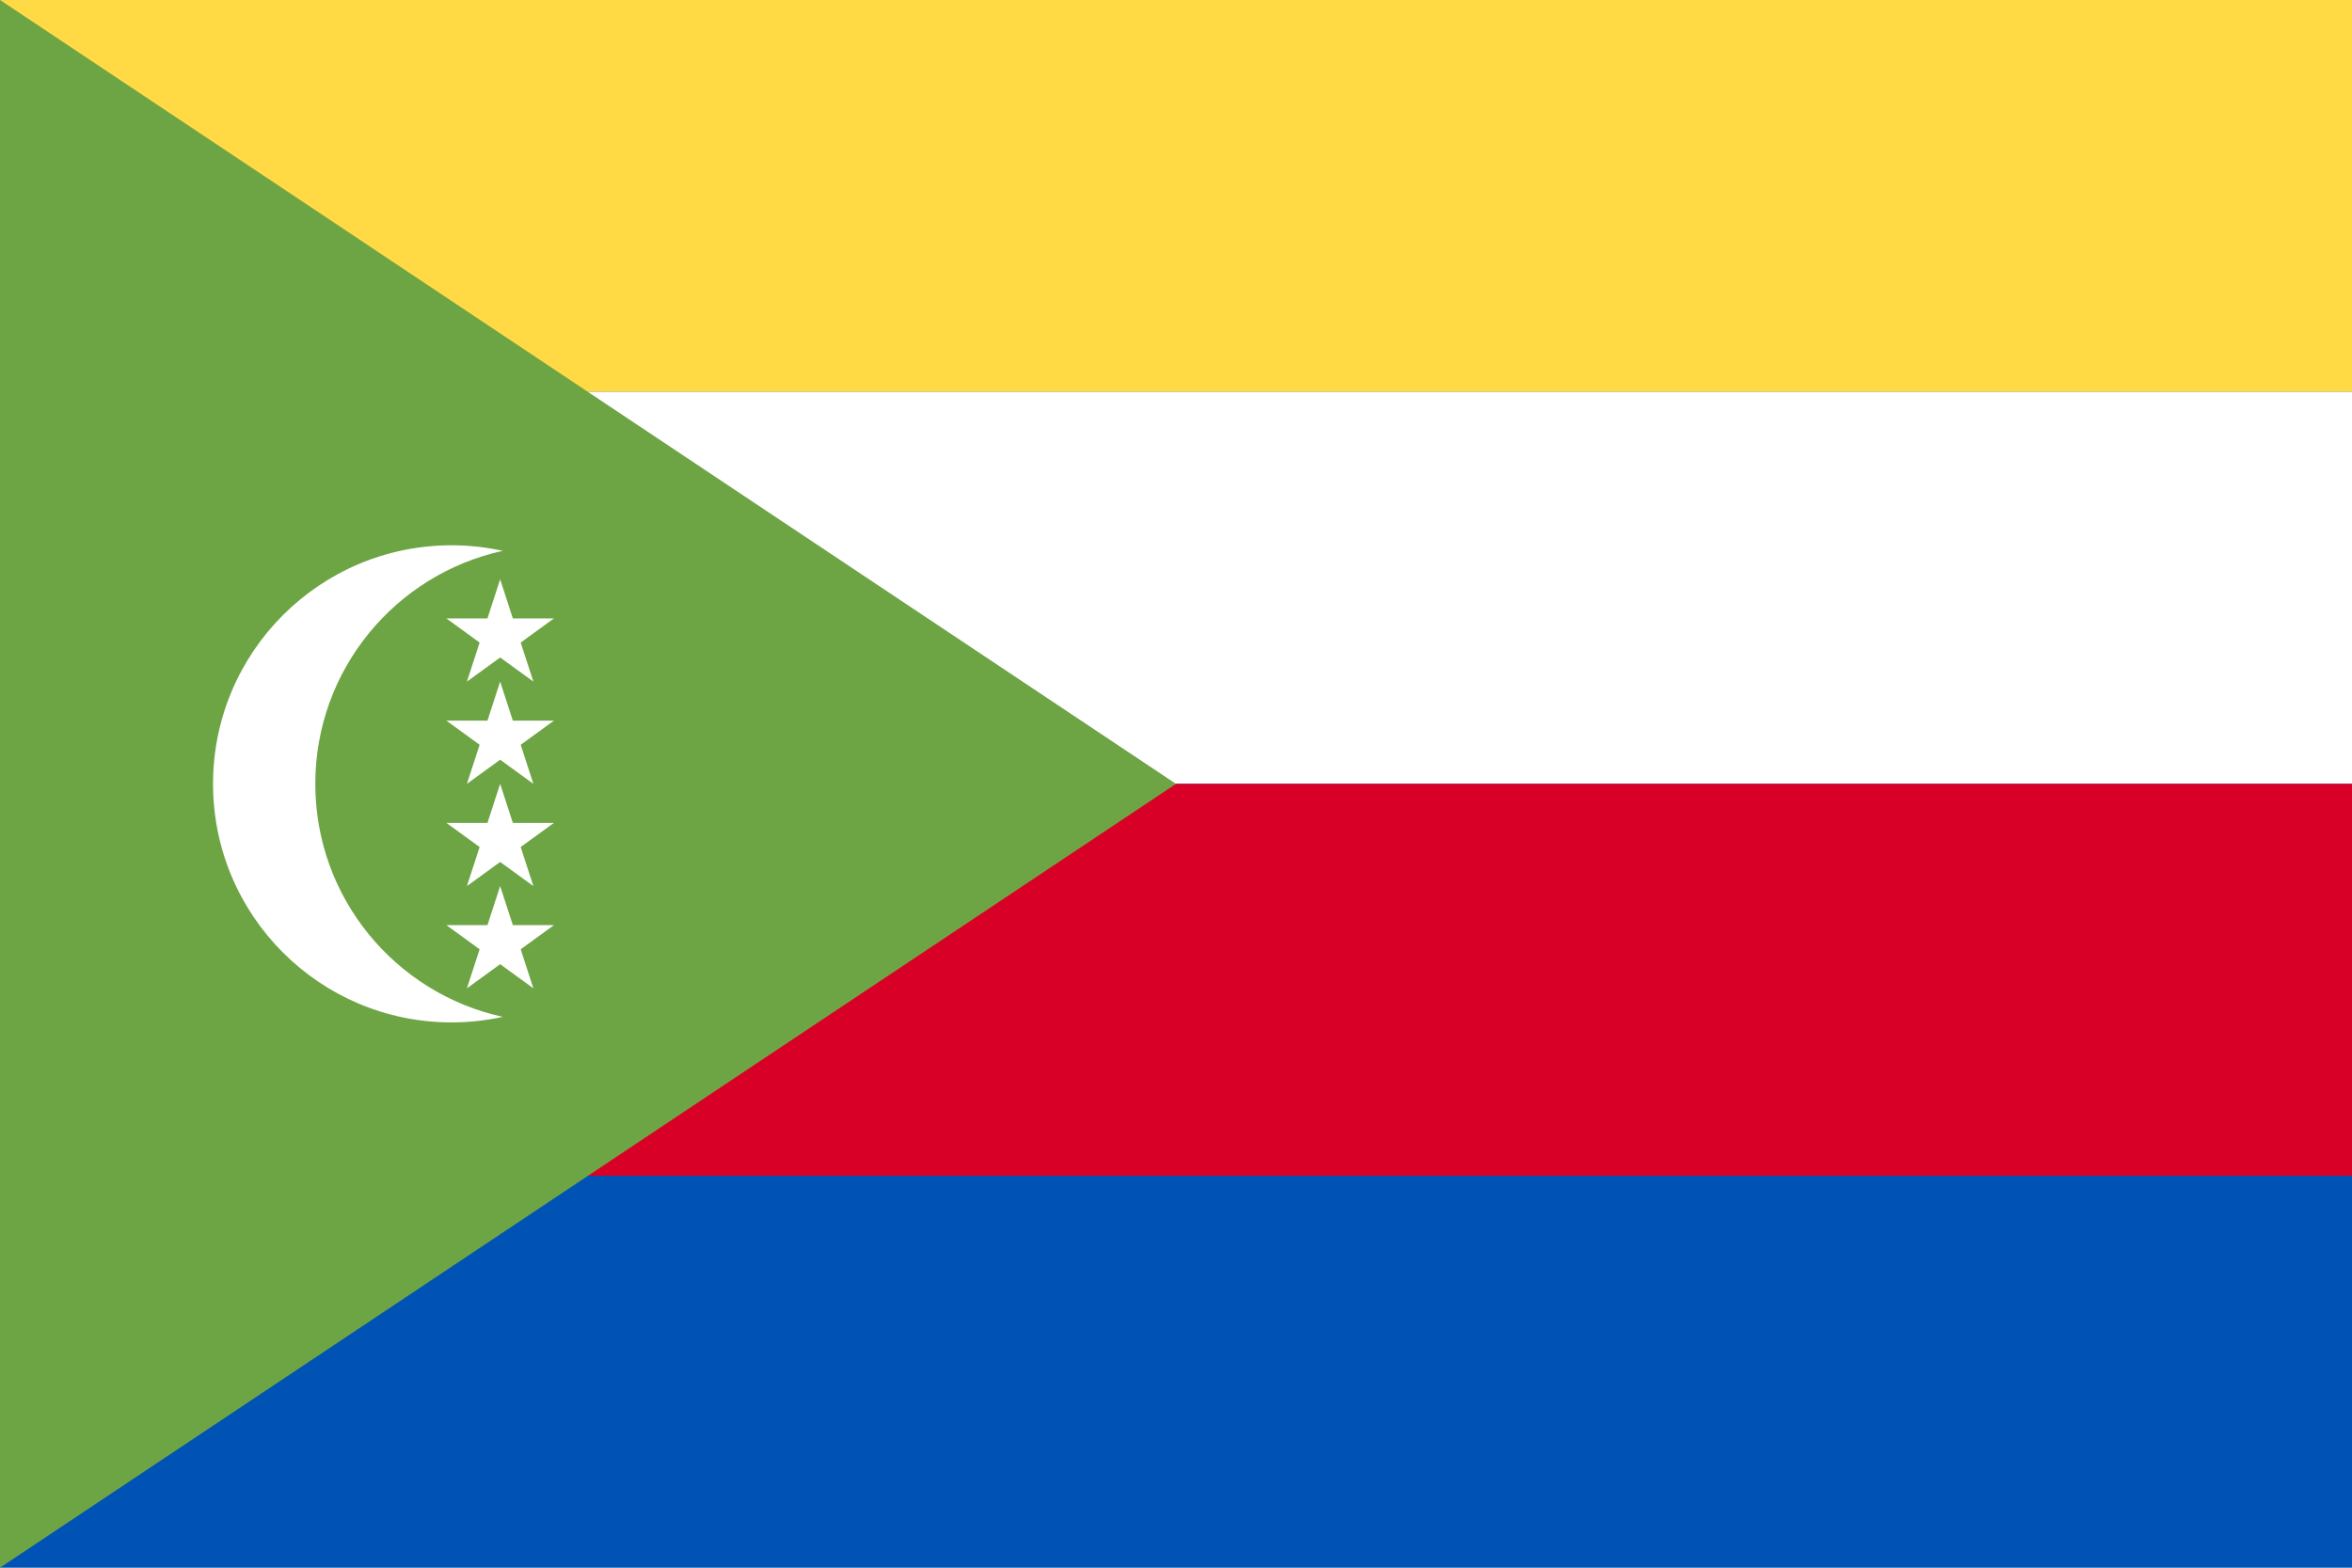
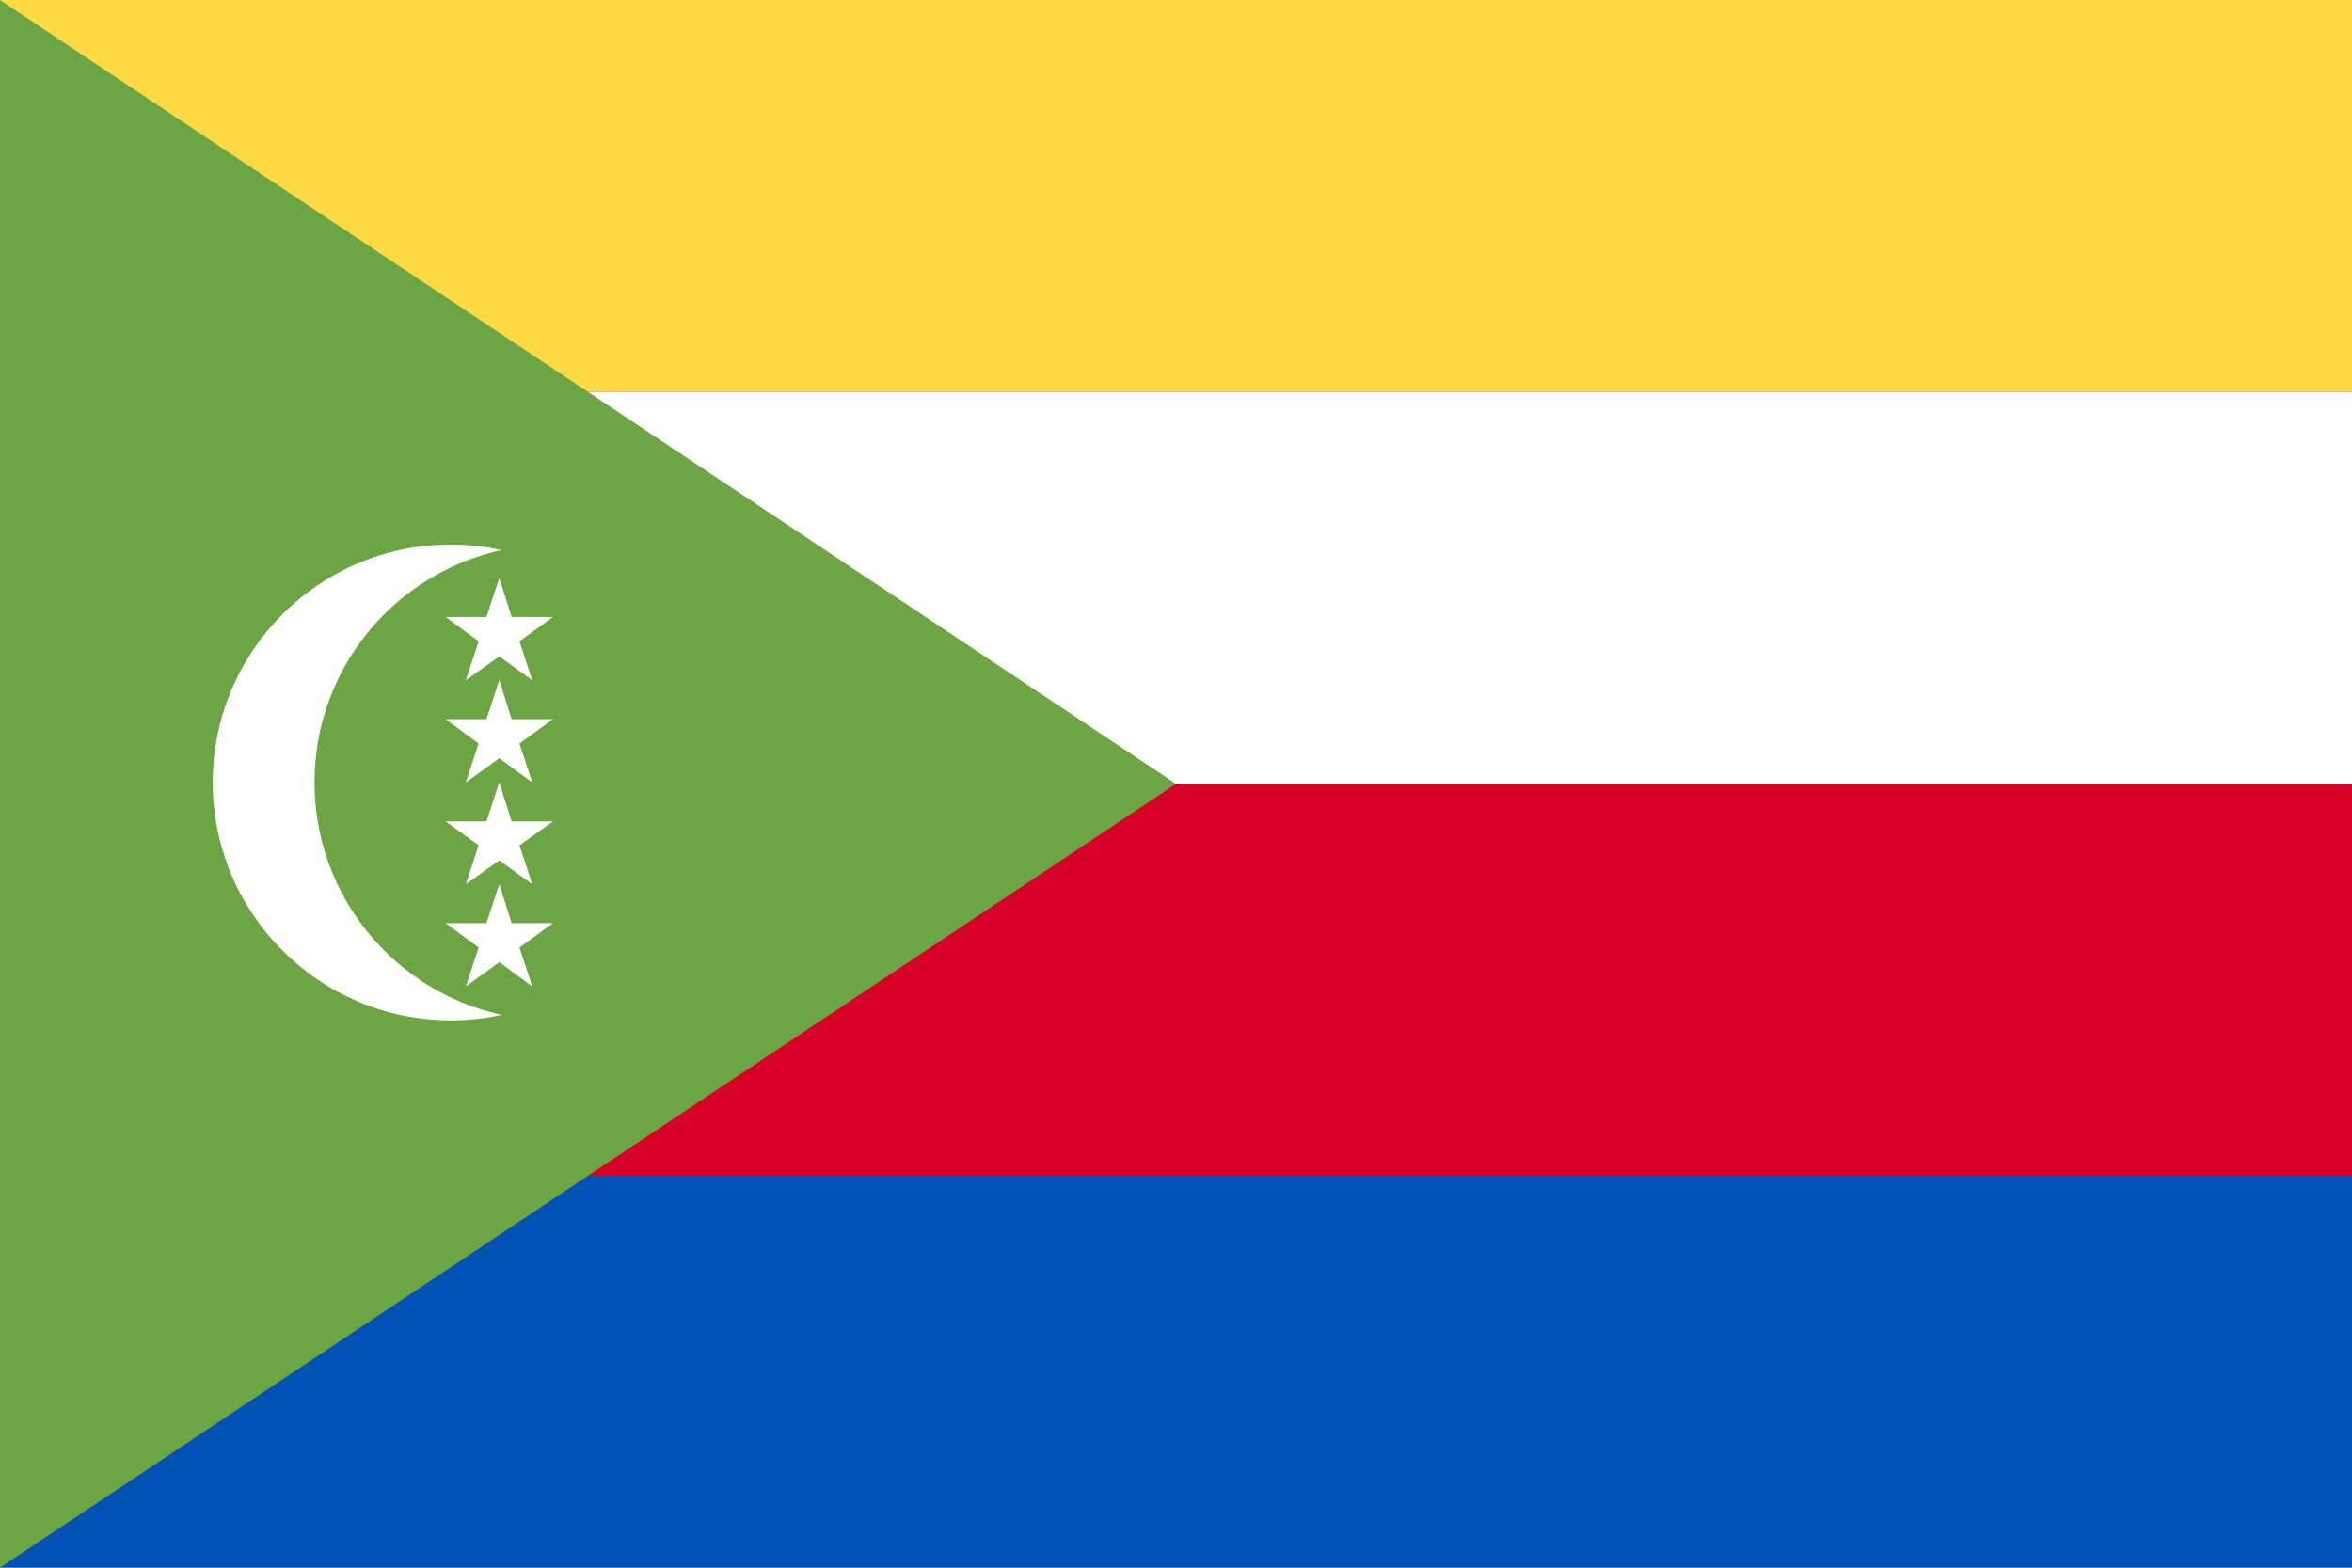
- <svg xmlns="http://www.w3.org/2000/svg" viewBox="0 85.333 512 341.333">
-   <path fill="#0052B4" d="M0 85.337h512v341.326H0z" />
-   <path fill="#FFDA44" d="M0 85.337h512v85.337H0z" />
-   <path fill="#FFF" d="M0 170.663h512V256H0z" />
-   <path fill="#D80027" d="M0 256h512v85.337H0z" />
-   <path fill="#6DA544" d="M256 256.006 0 426.668V85.331z" />
+ <svg xmlns="http://www.w3.org/2000/svg" viewBox="0 0 513 342">
+   <path fill="#0052B4" d="M0 0h513v342H0z" />
+   <path fill="#FFDA44" d="M0 0h513v85.5H0z" />
+   <path fill="#FFF" d="M0 85.5h513V171H0z" />
+   <path fill="#D80027" d="M0 171h513v85.5H0z" />
+   <path fill="#6DA544" d="M256.5 171 0 342V0z" />
  <g fill="#FFF">
-     <path d="M68.638 256c0-24.865 17.476-45.638 40.812-50.734a52.059 52.059 0 0 0-11.13-1.208c-28.688 0-51.942 23.255-51.942 51.942s23.255 51.942 51.942 51.942c3.822 0 7.543-.425 11.13-1.208-23.337-5.096-40.812-25.869-40.812-50.734z" />
-     <path d="m108.877 211.478 2.762 8.503h8.94l-7.232 5.256 2.762 8.502-7.232-5.255-7.234 5.255 2.764-8.502-7.234-5.256h8.94zM108.877 233.739l2.762 8.503h8.94l-7.232 5.255 2.762 8.503-7.232-5.255-7.234 5.255 2.764-8.503-7.234-5.255h8.94zM108.877 256l2.762 8.503h8.94l-7.232 5.255 2.762 8.503-7.232-5.255-7.234 5.255 2.764-8.503-7.234-5.255h8.94zM108.877 278.261l2.762 8.502h8.94l-7.232 5.256 2.762 8.503-7.232-5.255-7.234 5.255 2.764-8.503-7.234-5.256h8.94z" />
+     <path d="M68.6 170.7c0-24.9 17.5-45.6 40.8-50.7-3.6-.8-7.3-1.2-11.1-1.2-28.7 0-51.9 23.3-51.9 51.9s23.3 51.9 51.9 51.9c3.8 0 7.5-.4 11.1-1.2-23.3-5.1-40.8-25.9-40.8-50.7z" />
+     <path d="m108.9 126.1 2.7 8.5h9l-7.3 5.3 2.8 8.5-7.2-5.2-7.3 5.2 2.8-8.5-7.2-5.3h8.9zM108.9 148.4l2.7 8.5h9l-7.3 5.3 2.8 8.5-7.2-5.3-7.3 5.3 2.8-8.5-7.2-5.3h8.9z" />
+     <path d="m108.9 170.7 2.7 8.5h9l-7.3 5.2 2.8 8.5-7.2-5.2-7.3 5.2 2.8-8.5-7.2-5.2h8.9zM108.9 192.9l2.7 8.5h9l-7.3 5.3 2.8 8.5-7.2-5.3-7.3 5.3 2.8-8.5-7.2-5.3h8.9z" />
  </g>
</svg>
